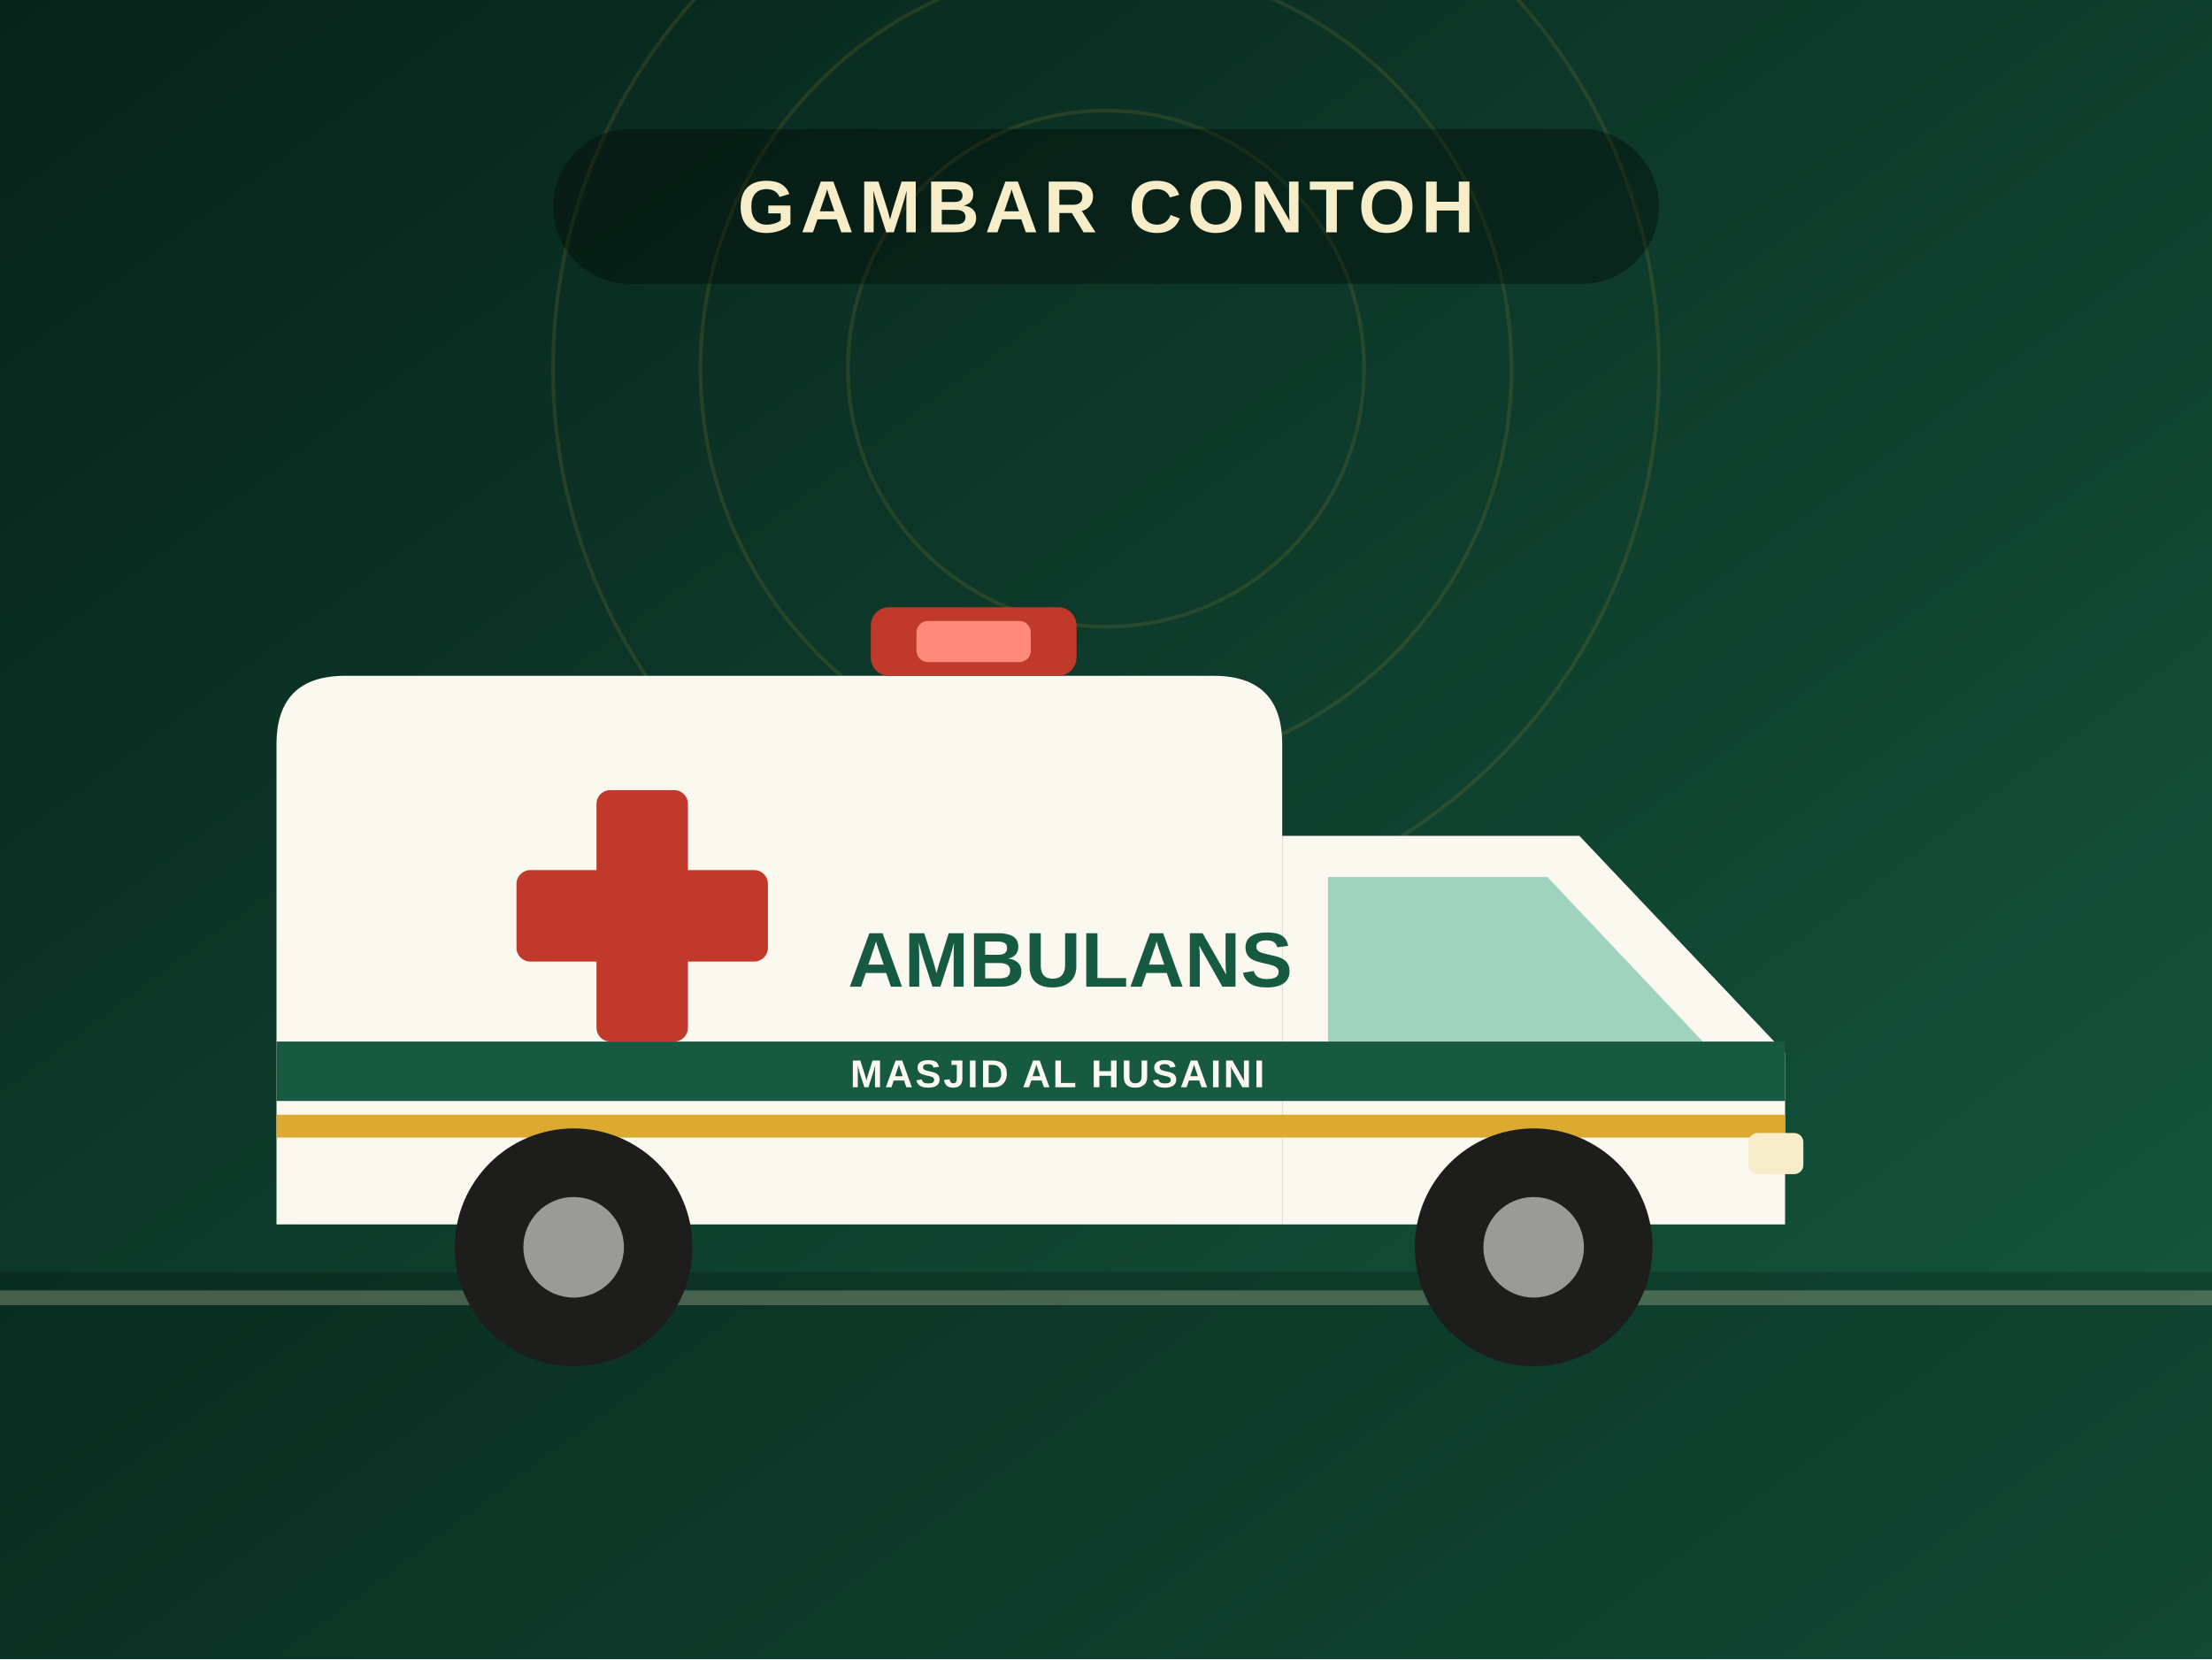
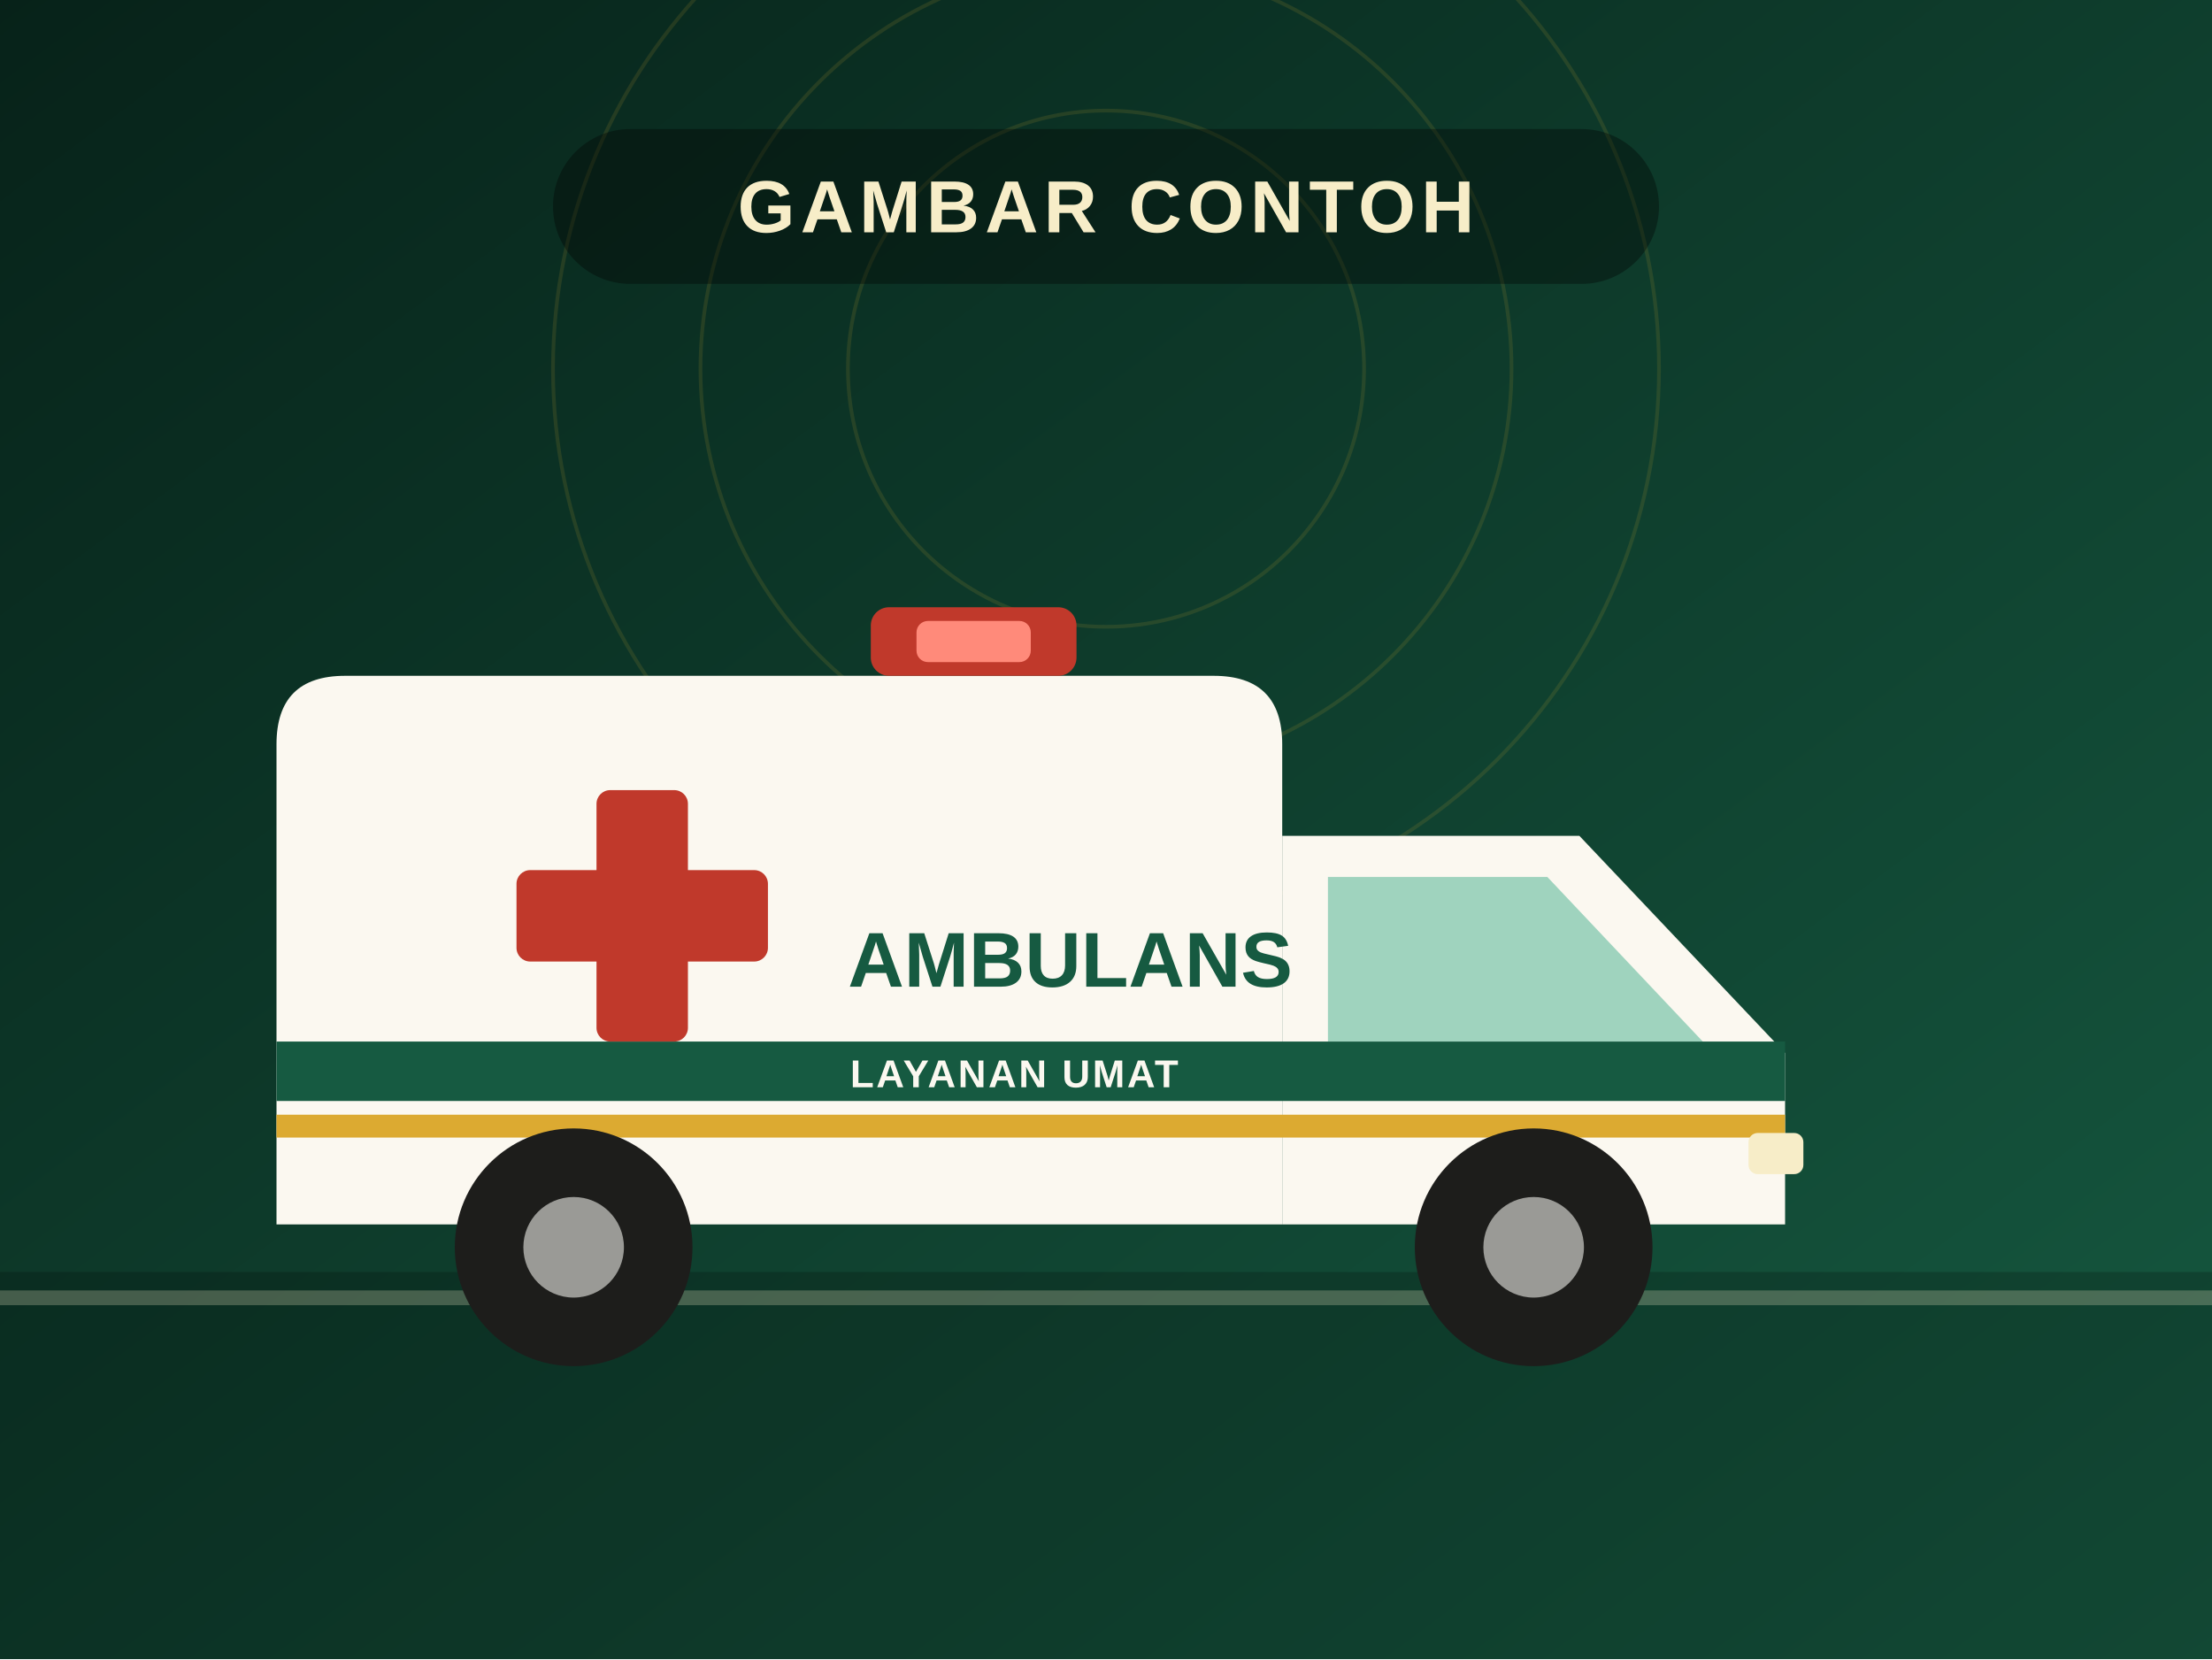
<svg xmlns="http://www.w3.org/2000/svg" viewBox="0 0 1200 900">
  <defs>
    <linearGradient id="bg" x1="0" y1="0" x2="1" y2="1">
      <stop offset="0" stop-color="#072219" />
      <stop offset="1" stop-color="#165a41" />
    </linearGradient>
  </defs>
  <rect width="1200" height="900" fill="url(#bg)" />
  <g fill="none" stroke="#dcaa31" stroke-opacity="0.13" stroke-width="2">
    <circle cx="600" cy="200" r="300" />
    <circle cx="600" cy="200" r="220" />
    <circle cx="600" cy="200" r="140" />
  </g>
  <rect x="0" y="690" width="1200" height="210" fill="#000" opacity="0.2" />
  <rect x="0" y="700" width="1200" height="8" fill="#f7edc8" opacity="0.25" />
  <g transform="translate(150 255) scale(1.24)">
    <path d="M0 330V120q0-30 30-30h380q30 0 30 30v210z" fill="#fbf8f0" />
    <path d="M440 160h130l90 95v75H440z" fill="#fbf8f0" />
    <path d="M460 178h96l68 72H460z" fill="#9fd3be" />
    <rect x="0" y="250" width="660" height="26" fill="#165a41" />
    <rect x="0" y="282" width="660" height="10" fill="#dcaa31" />
    <rect x="140" y="140" width="40" height="110" rx="6" fill="#c0392b" />
    <rect x="105" y="175" width="110" height="40" rx="6" fill="#c0392b" />
    <rect x="260" y="60" width="90" height="30" rx="8" fill="#c0392b" />
    <rect x="280" y="66" width="50" height="18" rx="5" fill="#ff8a7a" />
    <text x="250" y="226" font-family="Arial, Helvetica, sans-serif" font-size="34" font-weight="700" fill="#165a41">AMBULANS</text>
-     <text x="251" y="270" font-family="Arial, Helvetica, sans-serif" font-size="17" font-weight="700" fill="#fbf8f0" letter-spacing="1">MASJID AL HUSAINI</text>
+     <text x="251" y="270" font-family="Arial, Helvetica, sans-serif" font-size="17" font-weight="700" fill="#fbf8f0" letter-spacing="1">LAYANAN UMAT</text>
    <circle cx="130" cy="340" r="52" fill="#1d1d1b" />
    <circle cx="130" cy="340" r="22" fill="#9a9a96" />
    <circle cx="550" cy="340" r="52" fill="#1d1d1b" />
    <circle cx="550" cy="340" r="22" fill="#9a9a96" />
    <rect x="644" y="290" width="24" height="18" rx="4" fill="#f7edc8" />
  </g>
  <rect x="300" y="70" width="600" height="84" rx="42" fill="#000" opacity="0.35" />
  <text x="600" y="126" text-anchor="middle" font-family="Arial, Helvetica, sans-serif" font-size="40" font-weight="700" fill="#f7edc8" letter-spacing="3">GAMBAR CONTOH</text>
</svg>
